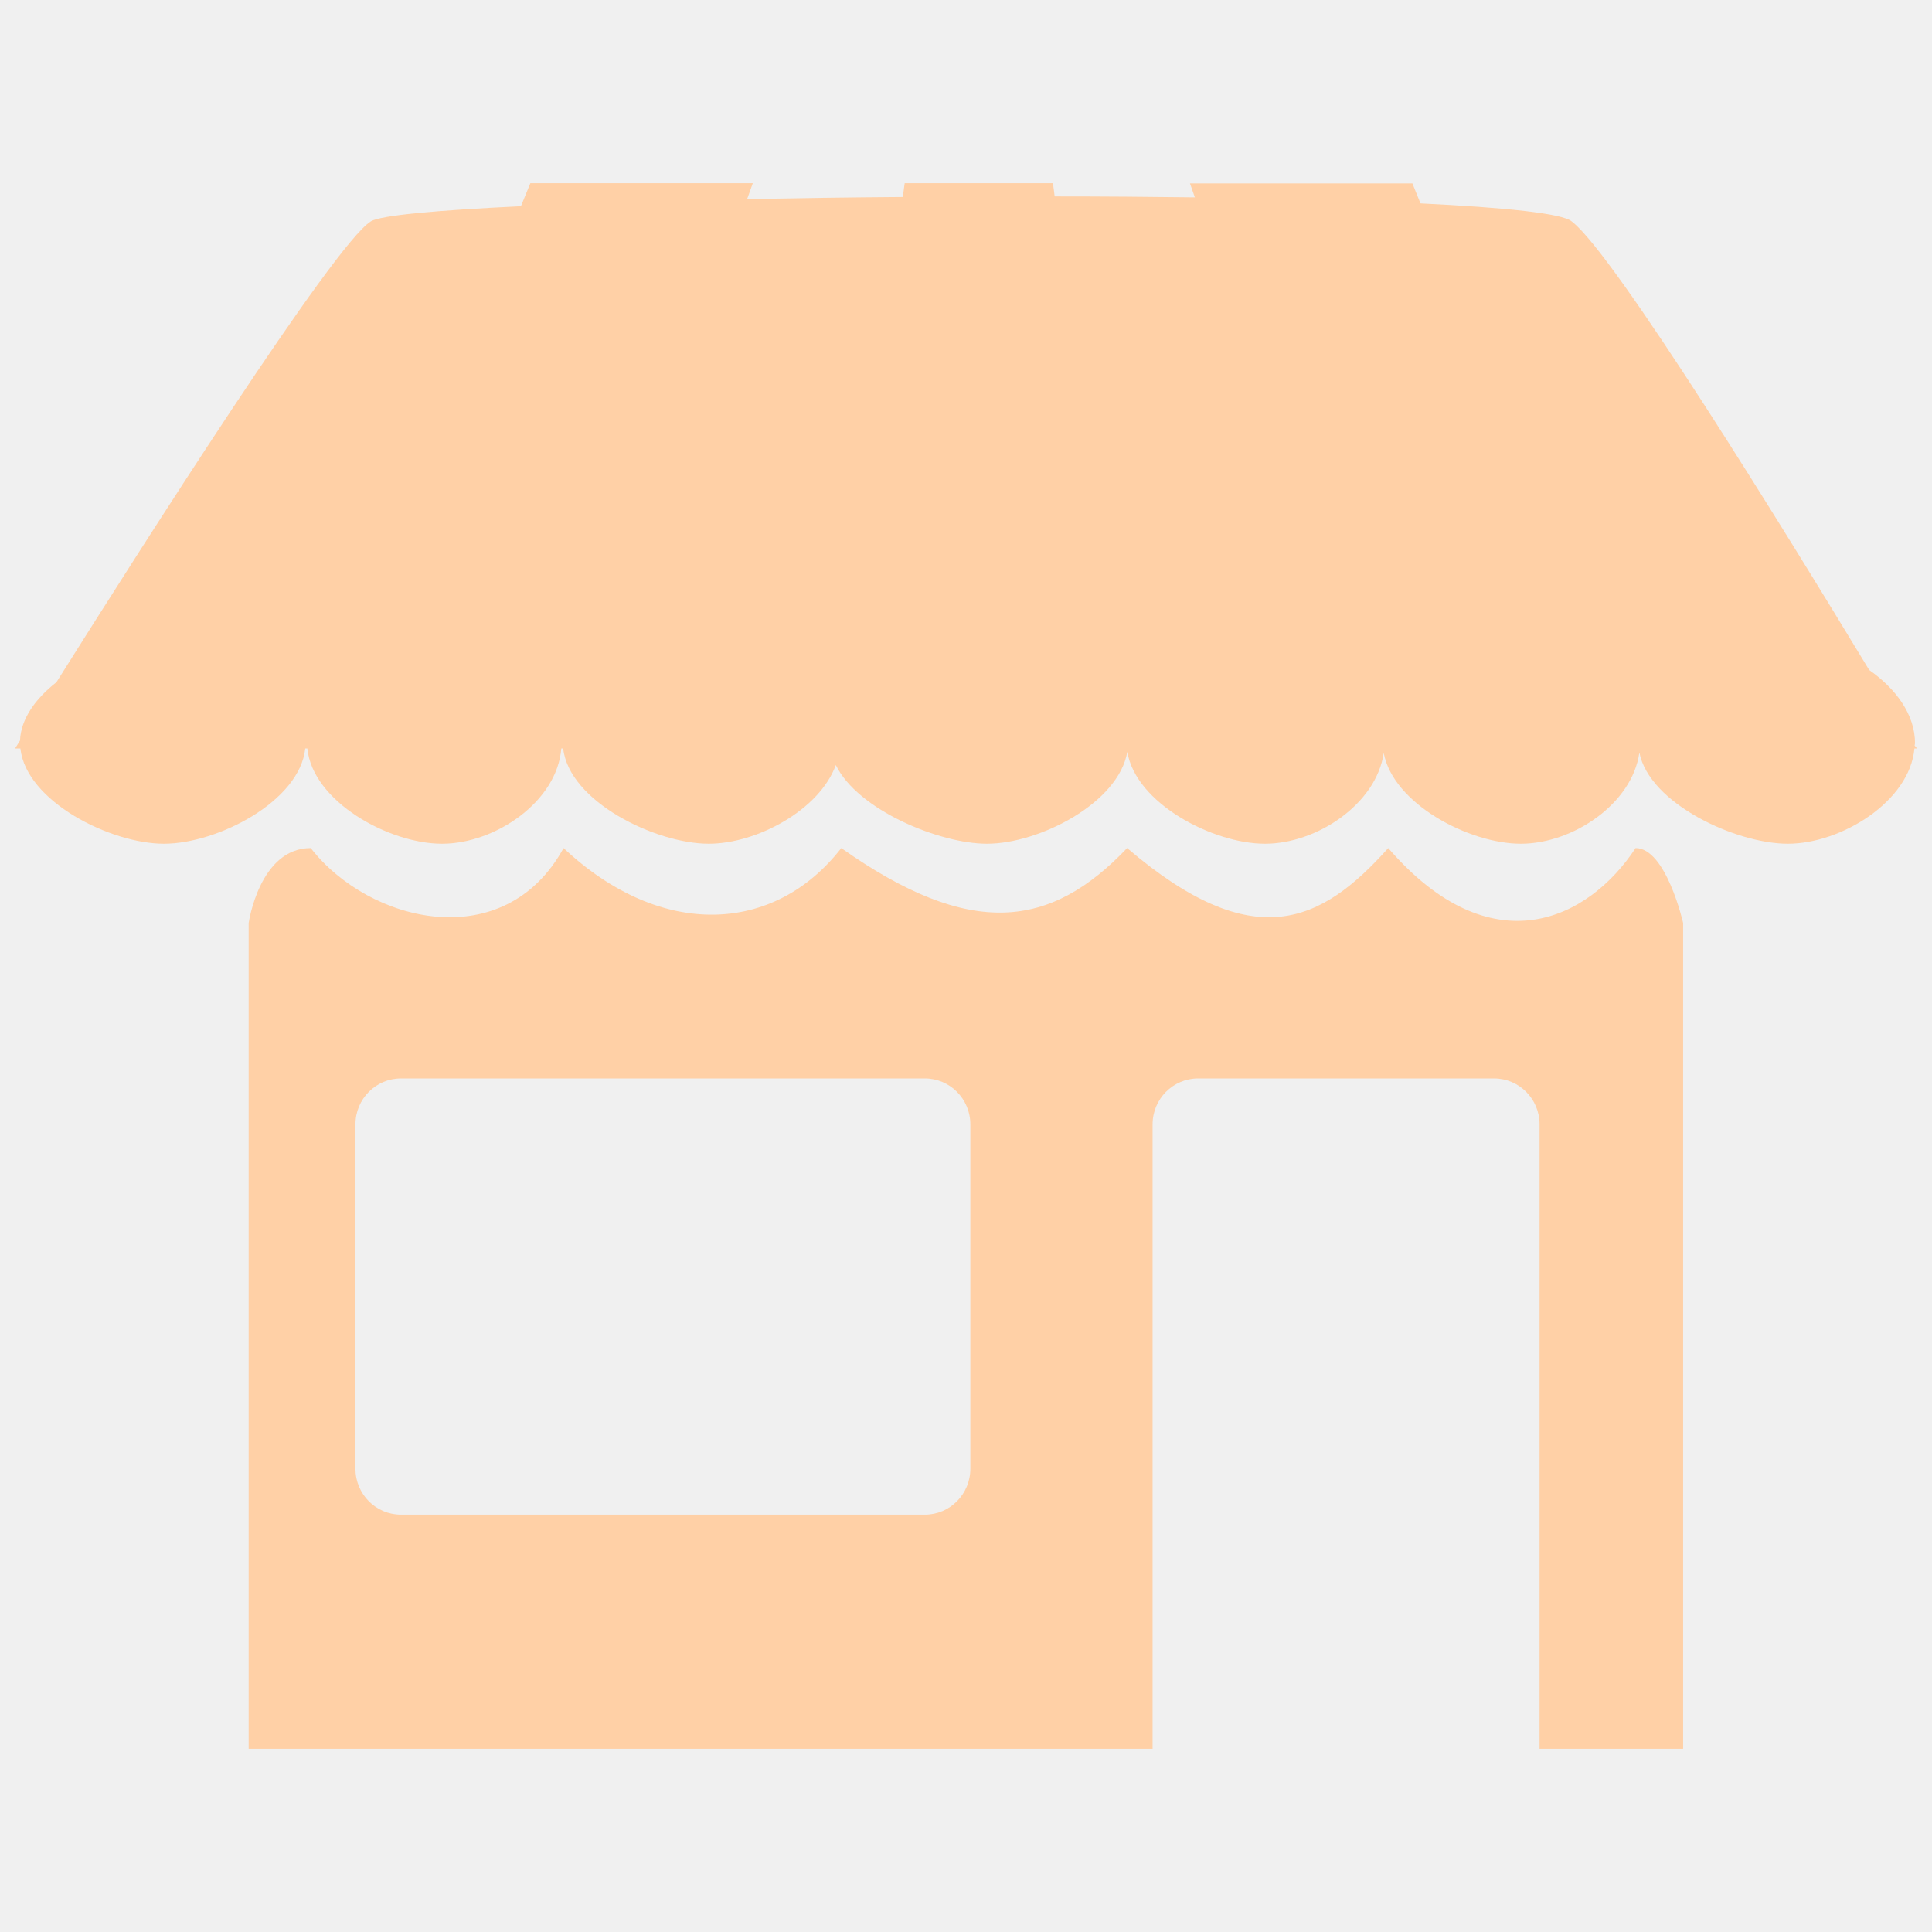
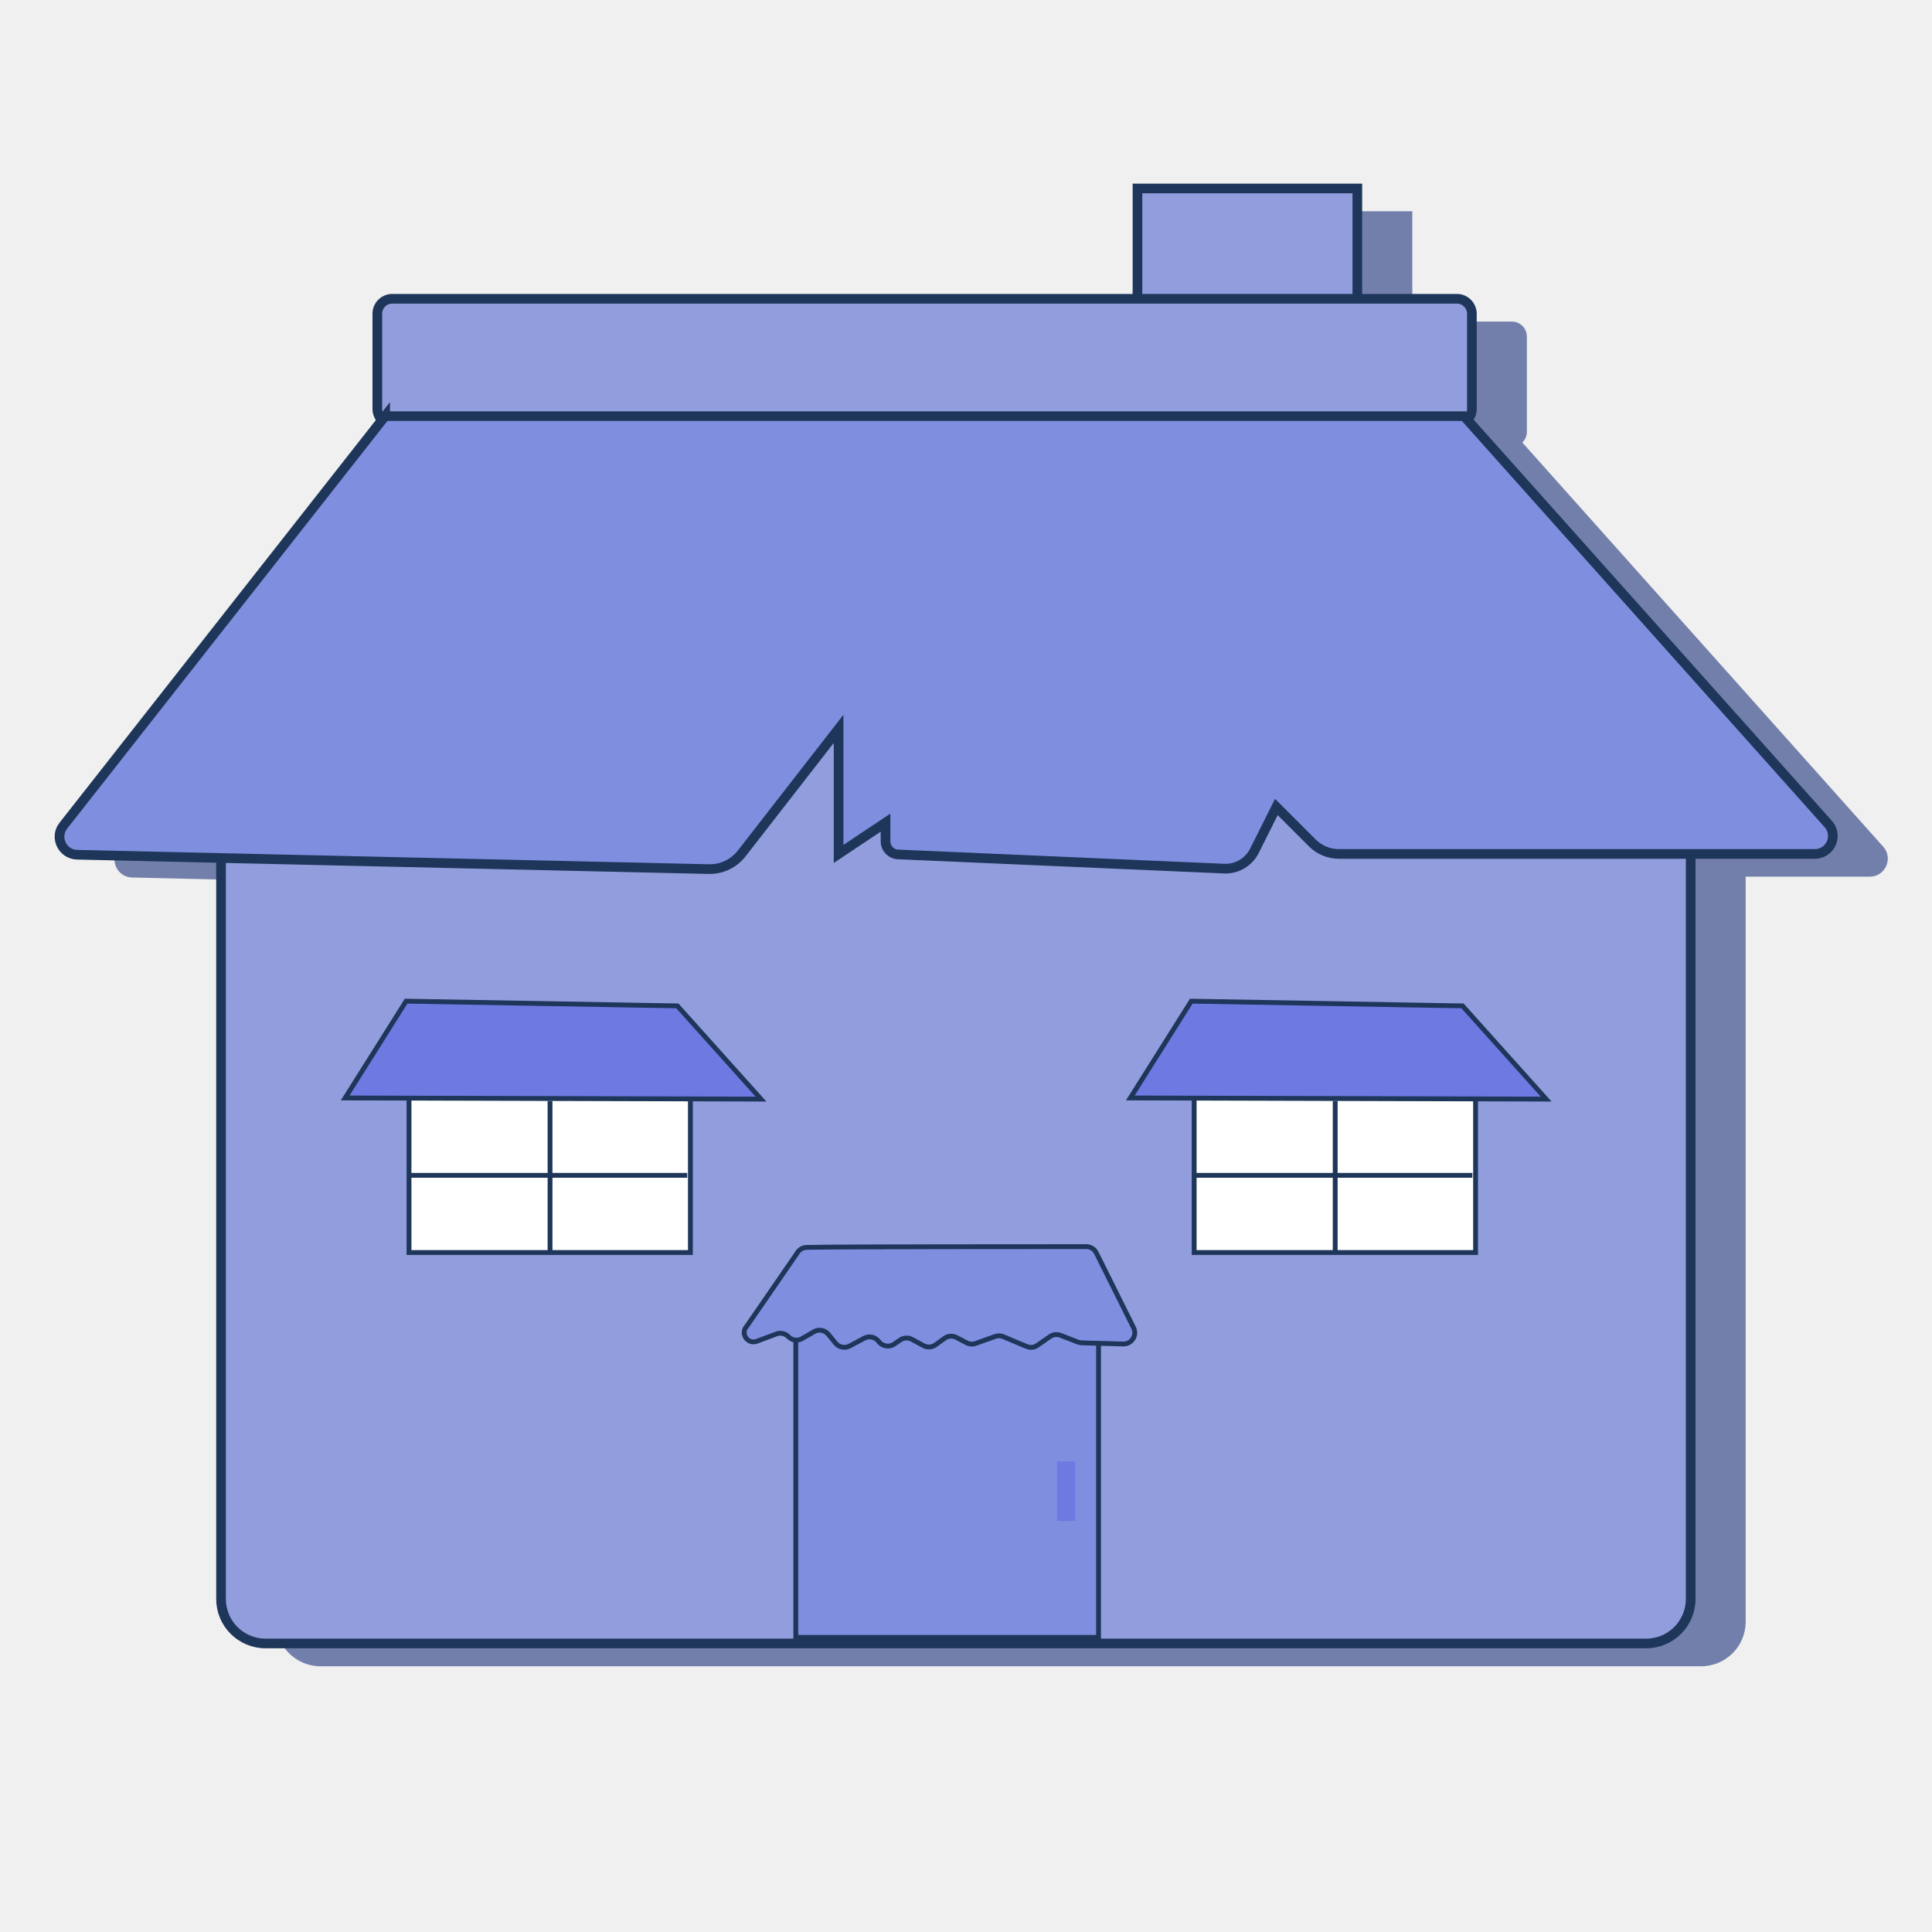
- <svg xmlns="http://www.w3.org/2000/svg" t="1681176375410" class="icon" viewBox="0 0 1024 1024" version="1.1" p-id="11079" width="200" height="200">
-   <path d="M1016 396.7h-1.3c-2.5 28.1-38.8 50.5-67.1 50.5-27.5 0-73.3-21.2-78.7-48.3-3.8 27.1-35.2 48.3-62.8 48.3-27.5 0-67.7-21.2-72.7-48.1-3.9 27-35.4 48.1-62.9 48.1-27.7 0-68.5-21.4-73-48.7-4.7 27.2-46.7 48.7-74.4 48.7-25.2 0-68.5-17.9-80.1-41.7-8.7 23.9-42 41.7-67.3 41.7-28.3 0-74.1-22.4-77.2-50.5h-1c-2.2 28.1-34.9 50.5-63.2 50.5-28.3 0-68.6-22.4-71.4-50.5h-1.1c-3 28.1-46.6 50.5-74.9 50.5s-73-22.4-76.1-50.5H8s1-1.6 2.6-4.2c0.5-11.6 8.3-22.3 19.3-30.9C75.4 289.2 177.3 129 196.6 117.3c5.2-3.2 35.3-5.9 79.5-8l5-12.2H399l-3 8.4c26.5-0.5 54.4-0.9 82.5-1.1l1-7.3h78.6l0.9 7c25.3 0 50.4 0.2 74.3 0.5l-2.6-7.4h117.9l4.3 10.6c44.9 2.2 75.4 5.3 80.2 9.6 22.4 17 113 164 157.6 237.7 14 9.8 24.3 23.5 24.3 38.8 0 0.4-0.2 0.9-0.2 1.3 0.8 0.8 1.2 1.5 1.2 1.5z m-851.3 52.8c30.9 39.7 102.6 57.3 134 0 51.7 48.5 111.8 45.6 147.2 0 68.7 48.5 111 42.6 151.5 0 67.1 57.3 102.9 39.7 138.4 0 54.6 63.2 106 38.2 131.1 0 16.2 0 25.2 39.7 25.2 39.7v437.7H816v-331c0-13.4-10.8-24.3-24.1-24.3H635c-13.3 0-24.1 10.9-24.1 24.3v331H131.8V489.2s5.7-39.7 32.9-39.7z m23.7 329c0 13.4 10.8 24.3 24.1 24.3h277.7c13.3 0 24.1-10.9 24.1-24.3V595.9c0-13.4-10.8-24.3-24.1-24.3H212.5c-13.3 0-24.1 10.9-24.1 24.3v182.6z" fill="#FFD0A6" p-id="11080" />
+ <svg xmlns="http://www.w3.org/2000/svg" version="1.1" id="图层_1" x="0px" y="0px" viewBox="0 0 200 200" style="enable-background:new 0 0 200 200;" xml:space="preserve">
+   <style type="text/css">
+ 	.st0{fill:#727FAA;}
+ 	.st1{fill:#929DDD;stroke:#1E3659;stroke-miterlimit:10;}
+ 	.st2{fill:#808EE0;stroke:#1E3659;stroke-miterlimit:10;}
+ 	.st3{fill:#FFFFFF;stroke:#1E3659;stroke-width:0.5;stroke-miterlimit:10;}
+ 	.st4{fill:#6E79E2;stroke:#1E3659;stroke-width:0.5;stroke-miterlimit:10;}
+ 	.st5{fill:#808EE0;stroke:#1E3659;stroke-width:0.5;stroke-miterlimit:10;}
+ 	.st6{fill:#6E79E2;}
+ </style>
+   <g>
+     <g>
+       <g>
+         <g>
+           <path class="st0" d="M176.1,172.49H33.18c-2.55,0-4.61-2.06-4.61-4.61V76.75c0-2.55,2.06-4.61,4.61-4.61H176.1      c2.55,0,4.61,2.06,4.61,4.61v91.13C180.71,170.43,178.65,172.49,176.1,172.49z" />
+         </g>
+         <g>
+           <rect x="123.44" y="21.87" class="st0" width="22.76" height="12.5" />
+         </g>
+         <g>
+           <path class="st0" d="M156.52,33.29H46.29c-0.85,0-1.54,0.69-1.54,1.54v9.87c0,0.85,0.69,1.54,1.54,1.54h110.23      c0.85,0,1.54-0.69,1.54-1.54v-9.87C158.05,33.98,157.37,33.29,156.52,33.29z" />
+         </g>
+         <path class="st0" d="M45.56,45.43l-33.31,42.4c-0.95,1.2-0.11,2.97,1.42,3.01l65.39,1.49c1.33,0.03,2.59-0.57,3.41-1.62     L92.5,77.8v12.95l4.86-3.24v1.94c0,0.72,0.57,1.32,1.29,1.35l33.76,1.47c1.32,0.06,2.55-0.67,3.14-1.85l2.27-4.53l3.72,3.72     c0.73,0.73,1.72,1.14,2.75,1.14h49.27c1.61,0,2.46-1.9,1.39-3.1l-37.7-42.22H45.56z" />
+       </g>
+     </g>
+     <g>
+       <path class="st1" d="M170.41,170.13H27.49c-2.55,0-4.61-2.06-4.61-4.61V74.39c0-2.55,2.06-4.61,4.61-4.61h142.92    c2.55,0,4.61,2.06,4.61,4.61v91.13C175.02,168.06,172.96,170.13,170.41,170.13z" />
+       <rect x="117.75" y="19.51" class="st1" width="22.76" height="12.5" />
+       <path class="st1" d="M150.83,30.93H40.6c-0.85,0-1.54,0.69-1.54,1.54v9.87c0,0.85,0.69,1.54,1.54,1.54h110.23    c0.85,0,1.54-0.69,1.54-1.54v-9.87C152.36,31.62,151.67,30.93,150.83,30.93z" />
+       <path class="st2" d="M39.87,43.07L6.56,85.47c-0.95,1.2-0.11,2.97,1.42,3.01l65.39,1.49c1.33,0.03,2.59-0.57,3.41-1.62l10.03-12.9    v12.95l4.86-3.24v1.94c0,0.72,0.57,1.32,1.29,1.35l33.76,1.47c1.32,0.06,2.55-0.67,3.14-1.85l2.27-4.53l3.72,3.72    c0.73,0.73,1.72,1.14,2.75,1.14h49.27c1.61,0,2.46-1.9,1.39-3.1l-37.7-42.22H39.87z" />
+       <g>
+         <rect x="42.34" y="111.86" class="st3" width="29.13" height="17.8" />
+         <polygon class="st4" points="78.78,113.78 35.73,113.66 42.04,103.64 70.12,104.13    " />
+         <line class="st4" x1="42.47" y1="121.67" x2="71.14" y2="121.67" />
+         <line class="st4" x1="56.94" y1="113.97" x2="56.94" y2="129.65" />
+       </g>
+       <g>
+         <rect x="123.62" y="111.86" class="st3" width="29.13" height="17.8" />
+         <polygon class="st4" points="160.06,113.78 117.01,113.66 123.32,103.64 151.4,104.13    " />
+         <line class="st4" x1="123.75" y1="121.67" x2="152.42" y2="121.67" />
+         <line class="st4" x1="138.22" y1="113.97" x2="138.22" y2="129.65" />
+       </g>
+       <rect x="82.38" y="136.27" class="st5" width="31.34" height="33.23" />
+       <path class="st5" d="M83.5,129.13c-0.44,0.01-0.82,0.26-1.02,0.65l-5.16,7.49c-0.7,0.71,0.01,1.88,0.96,1.6l1.99-0.74    c0.45-0.22,0.99-0.12,1.34,0.24l0,0c0.37,0.39,0.96,0.47,1.42,0.2l1.23-0.71c0.5-0.29,1.12-0.17,1.49,0.27l0.75,0.92    c0.35,0.43,0.96,0.55,1.45,0.29l1.52-0.81c0.49-0.26,1.09-0.14,1.44,0.28l0.1,0.12c0.39,0.46,1.06,0.55,1.56,0.21l0.61-0.42    c0.36-0.25,0.84-0.28,1.22-0.07l1.2,0.65c0.39,0.21,0.88,0.18,1.24-0.08l0.94-0.68c0.36-0.26,0.83-0.29,1.22-0.09l1.07,0.56    c0.29,0.15,0.62,0.17,0.93,0.06l2.02-0.72c0.27-0.1,0.57-0.09,0.84,0.02l2.42,1.02c0.37,0.15,0.79,0.11,1.11-0.12l1.31-0.91    c0.32-0.22,0.72-0.27,1.08-0.13l1.8,0.7c0.12,0.05,0.25,0.07,0.39,0.08l4.3,0.12c0.88,0.02,1.47-0.9,1.08-1.68l-3.86-7.75    c-0.2-0.4-0.59-0.65-1.03-0.65C108.37,129.06,87.62,129.04,83.5,129.13z" />
+       <rect x="109.43" y="151.28" class="st6" width="1.86" height="6.17" />
+     </g>
+   </g>
</svg>
